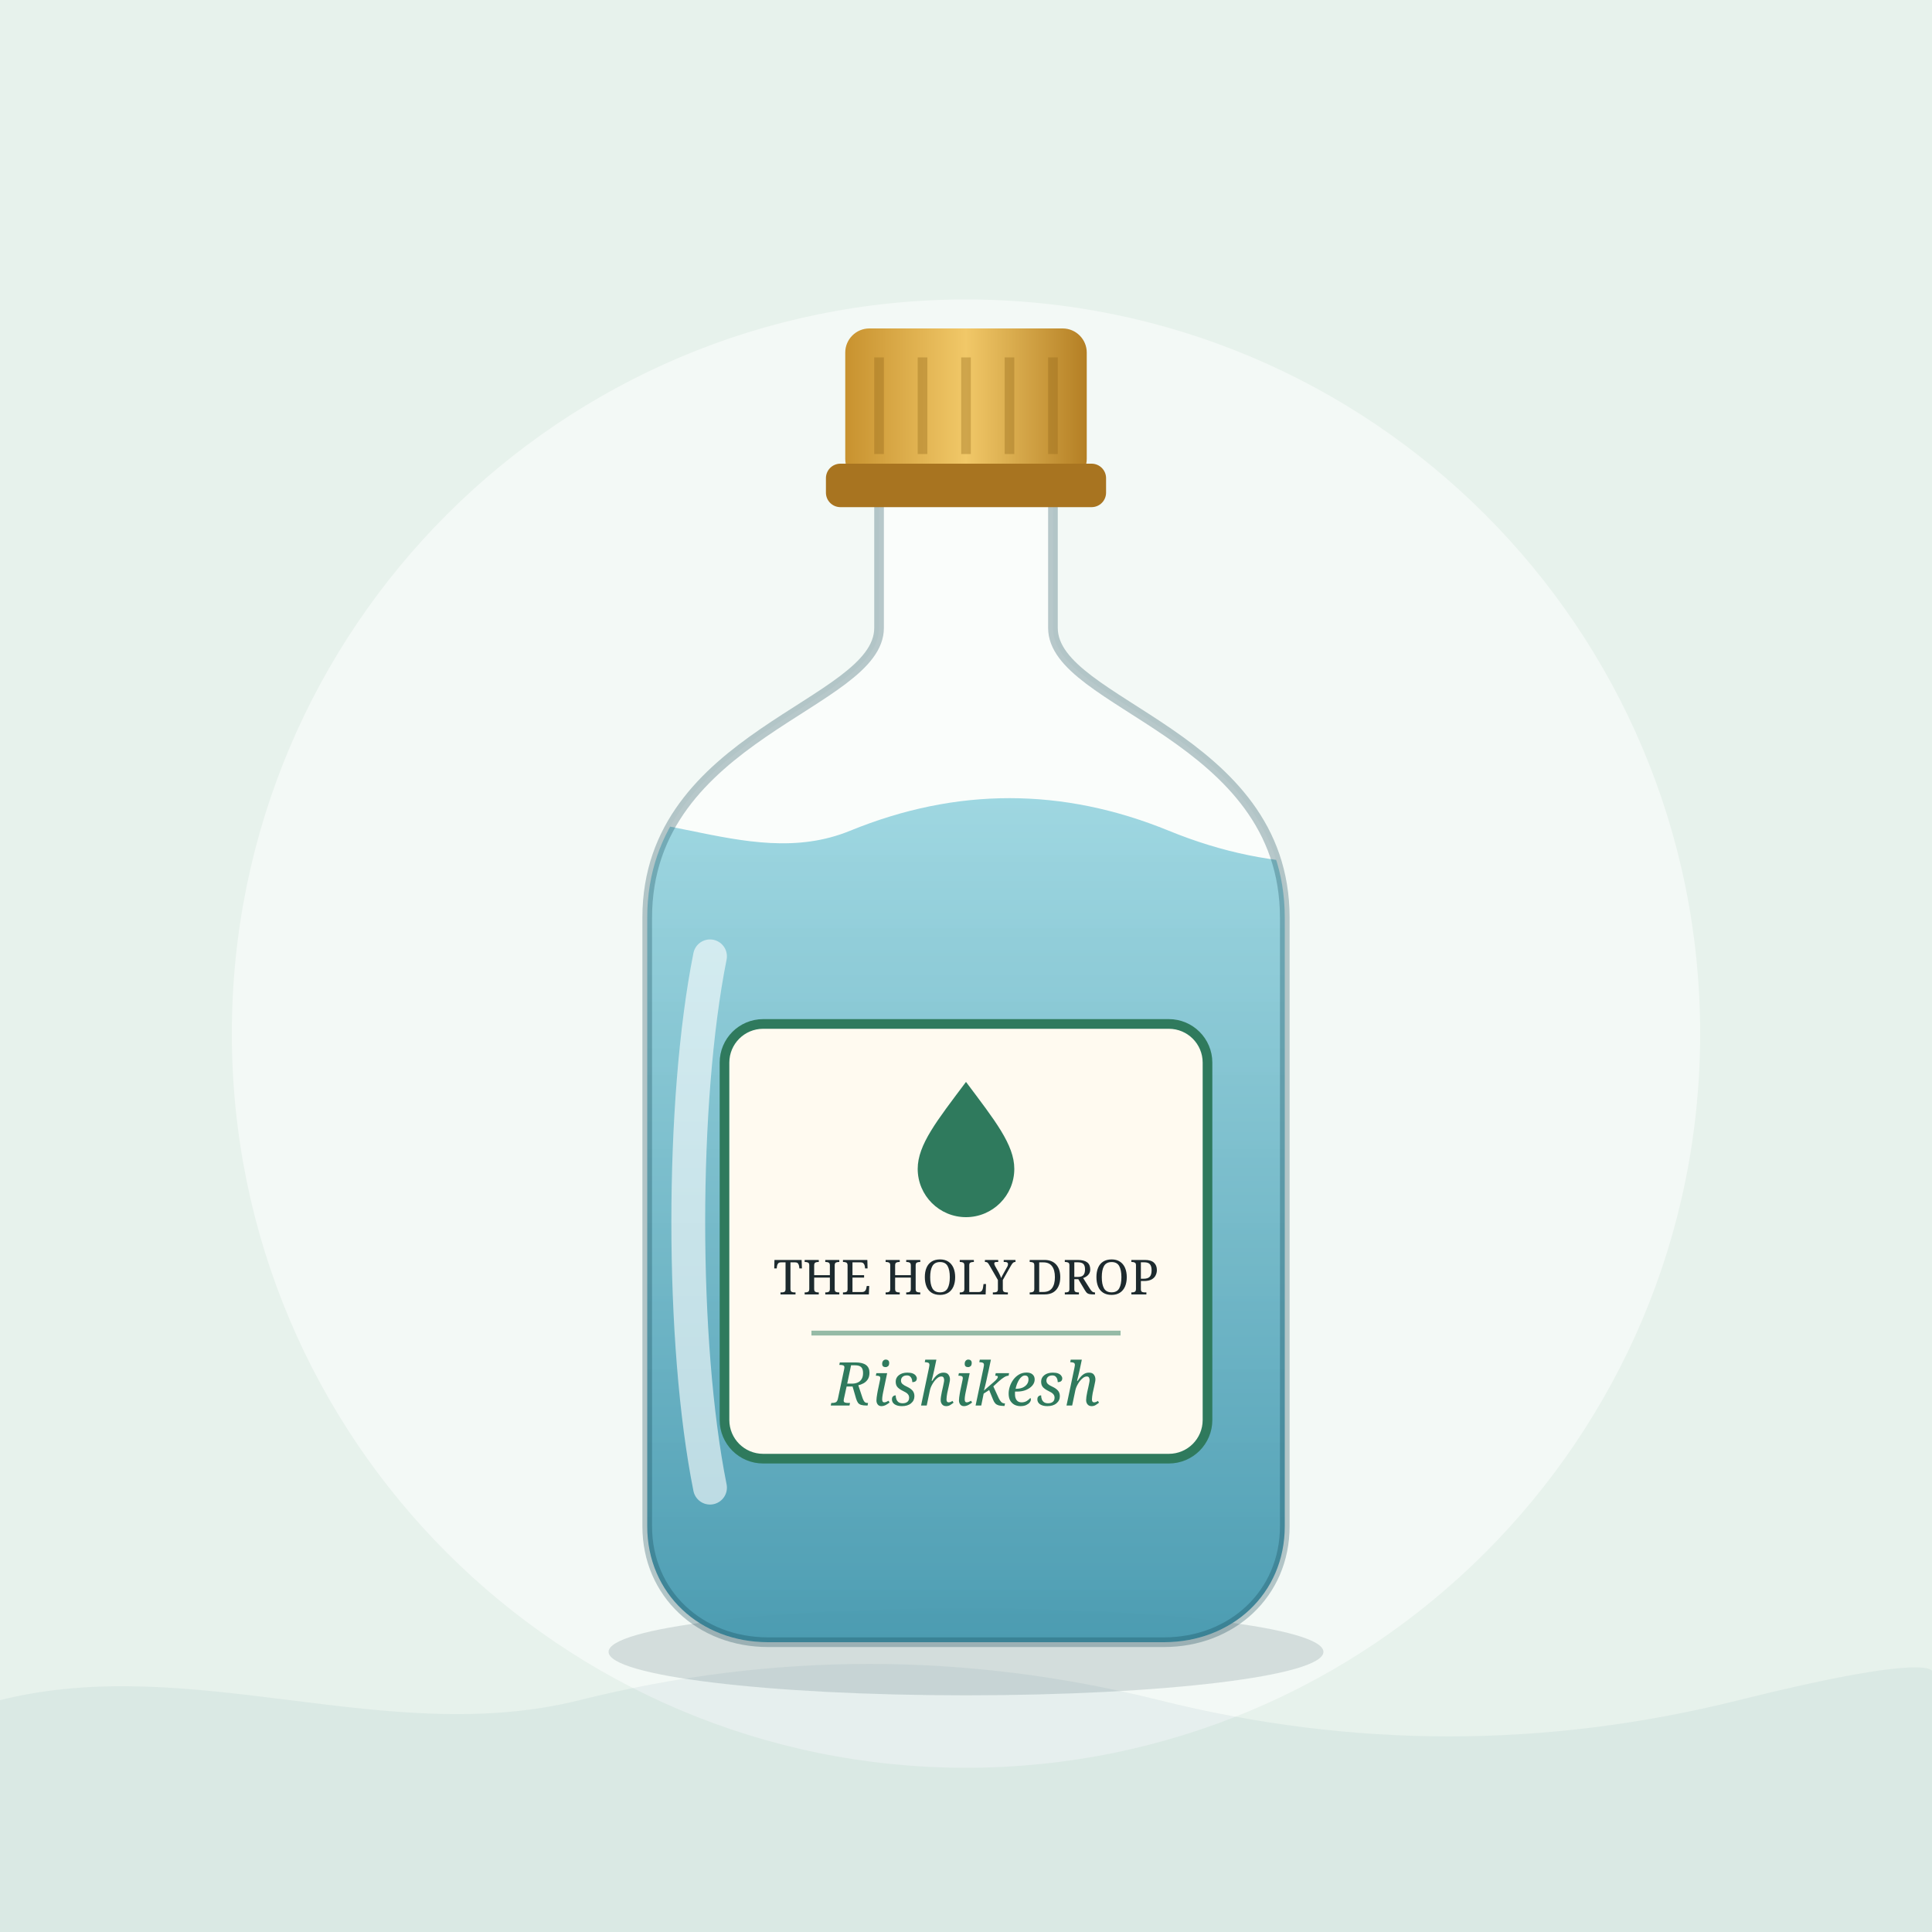
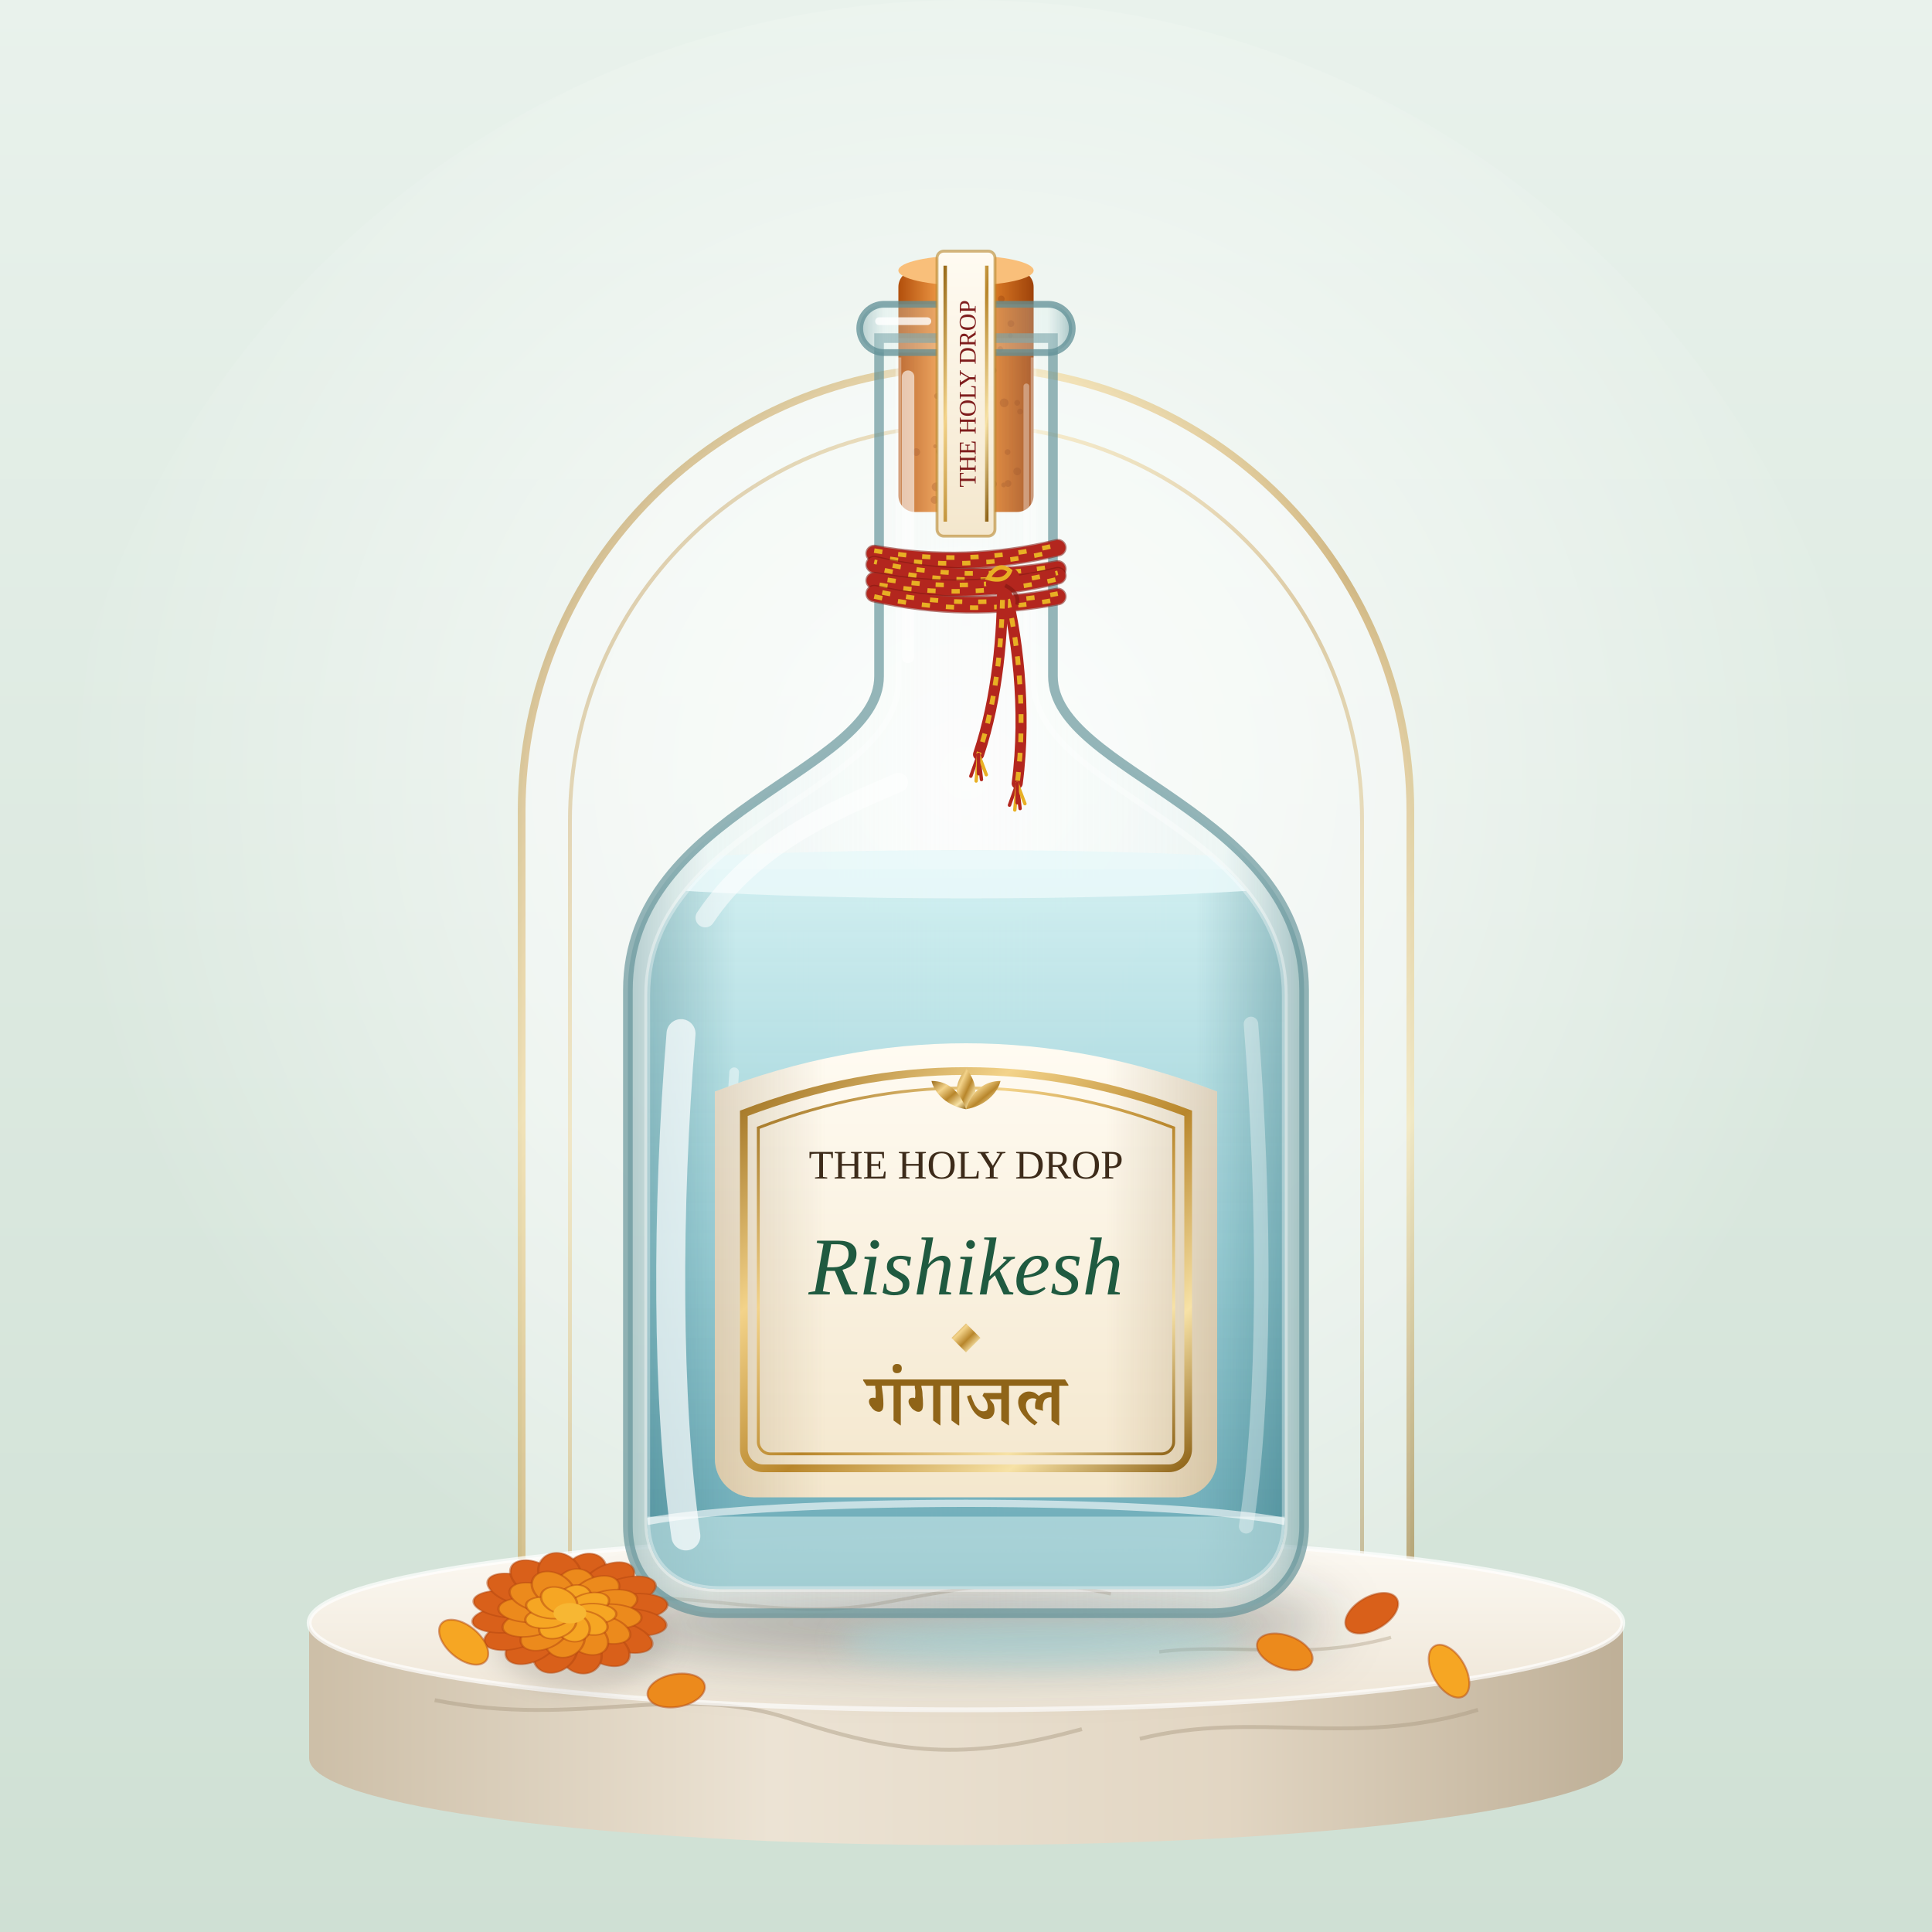
<svg xmlns="http://www.w3.org/2000/svg" viewBox="0 0 400 400" width="400" height="400" role="img" aria-label="Rishikesh Gangajal bottle">
  <defs>
+     <linearGradient id="gold" x1="0" y1="0" x2="1" y2="1">
+       <stop offset="0" stop-color="#9a6b1a" />
+       <stop offset=".3" stop-color="#f3d38a" />
+       <stop offset=".55" stop-color="#b8862b" />
+       <stop offset=".8" stop-color="#f7e2a6" />
+       <stop offset="1" stop-color="#8f6418" />
+     </linearGradient>
+     <linearGradient id="glass" x1="0" y1="0" x2="1" y2="0">
+       <stop offset="0" stop-color="#7fa9ad" stop-opacity=".55" />
+       <stop offset=".12" stop-color="#d9eeee" stop-opacity=".35" />
+       <stop offset=".5" stop-color="#ffffff" stop-opacity=".12" />
+       <stop offset=".88" stop-color="#d9eeee" stop-opacity=".3" />
+       <stop offset="1" stop-color="#6f9ea3" stop-opacity=".6" />
+     </linearGradient>
    <linearGradient id="water" x1="0" y1="0" x2="0" y2="1">
-       <stop offset="0" stop-color="#8fd0dd" stop-opacity=".85" />
-       <stop offset="1" stop-color="#2f8aa3" stop-opacity=".9" />
-     </linearGradient>
-     <linearGradient id="cap" x1="0" y1="0" x2="1" y2="0">
-       <stop offset="0" stop-color="#c8922f" />
-       <stop offset=".5" stop-color="#f1c868" />
-       <stop offset="1" stop-color="#b47f24" />
-     </linearGradient>
-     <linearGradient id="copper" x1="0" y1="0" x2="1" y2="0">
-       <stop offset="0" stop-color="#9a4f25" />
-       <stop offset=".45" stop-color="#e09a5f" />
-       <stop offset=".7" stop-color="#c8743c" />
-       <stop offset="1" stop-color="#8a4420" />
-     </linearGradient>
-     <linearGradient id="wood" x1="0" y1="0" x2="0" y2="1">
-       <stop offset="0" stop-color="#c48d55" />
-       <stop offset="1" stop-color="#9a6a3a" />
-     </linearGradient>
-     <linearGradient id="kraft" x1="0" y1="0" x2="0" y2="1">
-       <stop offset="0" stop-color="#d4a46c" />
-       <stop offset="1" stop-color="#b9864f" />
-     </linearGradient>
-     <clipPath id="bottle-clip">
-       <path d="M182 96h36v34c0 16 48 22 48 60v126c0 14-11 24-25 24h-82c-14 0-25-10-25-24V190c0-38 48-44 48-60z" />
+       <stop offset="0" stop-color="#cdeef0" stop-opacity=".9" />
+       <stop offset=".5" stop-color="#8fcad3" stop-opacity=".85" />
+       <stop offset="1" stop-color="#4f97a6" stop-opacity=".9" />
+     </linearGradient>
+     <linearGradient id="waterEdge" x1="0" y1="0" x2="1" y2="0">
+       <stop offset="0" stop-color="#1f5d68" stop-opacity=".45" />
+       <stop offset=".2" stop-color="#1f5d68" stop-opacity="0" />
+       <stop offset=".8" stop-color="#1f5d68" stop-opacity="0" />
+       <stop offset="1" stop-color="#1f5d68" stop-opacity=".5" />
+     </linearGradient>
+     <linearGradient id="paper" x1="0" y1="0" x2="0" y2="1">
+       <stop offset="0" stop-color="#fffbf2" />
+       <stop offset="1" stop-color="#f4e7cd" />
+     </linearGradient>
+     <linearGradient id="labelShade" x1="0" y1="0" x2="1" y2="0">
+       <stop offset="0" stop-color="#7a5a28" stop-opacity=".22" />
+       <stop offset=".22" stop-color="#7a5a28" stop-opacity="0" />
+       <stop offset=".78" stop-color="#7a5a28" stop-opacity="0" />
+       <stop offset="1" stop-color="#7a5a28" stop-opacity=".25" />
+     </linearGradient>
+     <linearGradient id="marbleTop" x1="0" y1="0" x2="0" y2="1">
+       <stop offset="0" stop-color="#fdfaf4" />
+       <stop offset="1" stop-color="#eee5d6" />
+     </linearGradient>
+     <linearGradient id="marbleSide" x1="0" y1="0" x2="1" y2="0">
+       <stop offset="0" stop-color="#cdbfa8" />
+       <stop offset=".35" stop-color="#ece3d4" />
+       <stop offset=".7" stop-color="#e2d6c3" />
+       <stop offset="1" stop-color="#bfb098" />
+     </linearGradient>
+     <linearGradient id="cork" x1="0" y1="0" x2="1" y2="0">
+       <stop offset="0" stop-color="#b24f0c" />
+       <stop offset=".35" stop-color="#f6a24c" />
+       <stop offset=".65" stop-color="#e5842a" />
+       <stop offset="1" stop-color="#9e420a" />
+     </linearGradient>
+     <radialGradient id="glow" cx=".5" cy=".42" r=".5">
+       <stop offset="0" stop-color="#ffffff" stop-opacity=".85" />
+       <stop offset="1" stop-color="#ffffff" stop-opacity="0" />
+     </radialGradient>
+     <filter id="blur3" x="-20%" y="-50%" width="140%" height="200%">
+       <feGaussianBlur stdDeviation="3" />
+     </filter>
+     <filter id="blur6" x="-30%" y="-80%" width="160%" height="260%">
+       <feGaussianBlur stdDeviation="6" />
+     </filter>
+     <clipPath id="bottleInner">
+       <path d="M186 72V141C186 164 134 171 134 206V315C134 324 140 329 149 329H251C260 329 266 324 266 315V206C266 171 214 164 214 141V72Z" />
    </clipPath>
  </defs>
-   <rect width="400" height="400" fill="#e7f2ec" />
-   <circle cx="200" cy="214" r="152" fill="#ffffff" opacity=".5" />
-   <path d="M0 352c40-10 80 10 120 0s80-10 120 0 80 10 120 0 40-6 40-6V400H0z" fill="#0f5161" opacity=".06" />
+   <linearGradient id="bg" x1="0" y1="0" x2="0" y2="1">
+     <stop offset="0" stop-color="#e9f2ec" />
+     <stop offset="1" stop-color="#cfe0d4" />
+   </linearGradient>
+   <rect width="400" height="400" fill="url(#bg)" />
+   <circle cx="200" cy="190" r="190" fill="url(#glow)" />
+   <path d="M108 336V168A92 92 0 0 1 292 168V336Z" fill="#ffffff" opacity=".32" />
+   <path d="M108 336V168A92 92 0 0 1 292 168V336" fill="none" stroke="url(#gold)" stroke-width="1.6" opacity=".55" />
+   <path d="M118 336V170A82 82 0 0 1 282 170V336" fill="none" stroke="url(#gold)" stroke-width=".8" opacity=".4" />
  <g>
-     <ellipse cx="200" cy="342" rx="74" ry="9" fill="#082e37" opacity=".14" />
-     <path d="M182 96h36v34c0 16 48 22 48 60v126c0 14-11 24-25 24h-82c-14 0-25-10-25-24V190c0-38 48-44 48-60z" fill="#ffffff" fill-opacity=".6" />
-     <g clip-path="url(#bottle-clip)">
-       <path d="M110 172c22-9 44 9 66 0s44-9 66 0 44 9 66 0V360H110z" fill="url(#water)" />
-     </g>
-     <path d="M182 96h36v34c0 16 48 22 48 60v126c0 14-11 24-25 24h-82c-14 0-25-10-25-24V190c0-38 48-44 48-60z" fill="none" stroke="#0b3f4c" stroke-opacity=".28" stroke-width="2" />
-     <rect x="175" y="68" width="50" height="32" rx="5" fill="url(#cap)" />
-     <rect x="171" y="96" width="58" height="9" rx="3" fill="#a87420" />
-     <path d="M182 74v20M191 74v20M200 74v20M209 74v20M218 74v20" stroke="#8f6418" stroke-opacity=".35" stroke-width="2" />
-     <path d="M147 198c-6 30-6 80 0 110" stroke="#ffffff" stroke-width="7" stroke-linecap="round" opacity=".6" fill="none" />
-     <rect x="150" y="212" width="100" height="90" rx="8" fill="#fffaf0" stroke="#2f7a5d" stroke-width="2" />
-     <path d="M200 224c-6 8-10 13-10 18a10 10 0 0 0 20 0c0-5-4-10-10-18z" fill="#2f7a5d" />
-     <text x="200" y="268" text-anchor="middle" font-family="Georgia, serif" font-size="10" textLength="80" lengthAdjust="spacingAndGlyphs" fill="#1d2a2e">THE HOLY DROP</text>
-     <line x1="168" y1="276" x2="232" y2="276" stroke="#2f7a5d" stroke-opacity=".5" />
-     <text x="200" y="291" text-anchor="middle" font-family="Georgia, serif" font-size="12.5" font-style="italic" fill="#2f7a5d">Rishikesh</text>
+     <path d="M64 336V364A136 18 0 0 0 336 364V336Z" fill="url(#marbleSide)" />
+     <path d="M90 352c30 6 50-4 74 4s38 8 60 2M236 360c24-6 44 2 70-6" stroke="#a89880" stroke-width=".8" fill="none" opacity=".45" />
+     <ellipse cx="200" cy="336" rx="136" ry="18" fill="url(#marbleTop)" />
+     <path d="M120 332c22-4 40 4 62 0s30-6 48-2M240 342c16-2 30 2 48-3" stroke="#bcae97" stroke-width=".7" fill="none" opacity=".5" />
+     <ellipse cx="200" cy="336" rx="136" ry="18" fill="none" stroke="#ffffff" stroke-opacity=".7" stroke-width="1" />
  </g>
+   <g>
+     <ellipse cx="200" cy="336" rx="76" ry="8" fill="#1d2a2e" opacity=".35" filter="url(#blur6)" />
+     <ellipse cx="216" cy="340" rx="42" ry="5" fill="#9fe3ea" opacity=".45" filter="url(#blur3)" />
+     <rect x="186" y="56" width="28" height="50" rx="3.4" fill="url(#cork)" />
+     <g fill="#8a3506" opacity=".3">
+       <circle cx="208.6" cy="93.6" r="0.6" />
+       <circle cx="194.0" cy="82.0" r="0.6" />
+       <circle cx="207.1" cy="72.3" r="0.6" />
+       <circle cx="202.1" cy="100.7" r="0.6" />
+       <circle cx="194.5" cy="93.5" r="0.7" />
+       <circle cx="193.8" cy="100.8" r="0.9" />
+       <circle cx="207.8" cy="100.4" r="0.5" />
+       <circle cx="205.7" cy="100.2" r="0.7" />
+       <circle cx="199.3" cy="62.7" r="0.6" />
+       <circle cx="202.8" cy="100.9" r="0.9" />
+       <circle cx="199.4" cy="98.7" r="0.5" />
+       <circle cx="207.6" cy="83.8" r="0.4" />
+       <circle cx="205.5" cy="76.7" r="0.8" />
+       <circle cx="204.2" cy="58.1" r="0.6" />
+       <circle cx="209.2" cy="69.5" r="0.5" />
+       <circle cx="209.3" cy="67.0" r="0.7" />
+       <circle cx="193.5" cy="103.5" r="0.8" />
+       <circle cx="198.7" cy="61.8" r="0.5" />
+       <circle cx="200.2" cy="101.8" r="0.4" />
+       <circle cx="201.3" cy="91.2" r="0.7" />
+       <circle cx="207.9" cy="83.4" r="0.9" />
+       <circle cx="202.6" cy="85.6" r="0.6" />
+       <circle cx="202.4" cy="76.1" r="0.7" />
+       <circle cx="194.8" cy="66.9" r="0.5" />
+       <circle cx="202.8" cy="88.9" r="0.6" />
+       <circle cx="189.7" cy="93.6" r="0.8" />
+       <circle cx="210.6" cy="97.6" r="0.8" />
+       <circle cx="210.6" cy="83.4" r="0.6" />
+       <circle cx="205.1" cy="71.0" r="0.8" />
+       <circle cx="208.7" cy="100.1" r="0.7" />
+       <circle cx="211.2" cy="85.2" r="0.6" />
+       <circle cx="204.0" cy="104.8" r="0.9" />
+       <circle cx="207.3" cy="61.9" r="0.7" />
+       <circle cx="199.7" cy="87.6" r="0.8" />
+       <circle cx="193.6" cy="92.4" r="0.4" />
+     </g>
+     <ellipse cx="200.0" cy="56" rx="14.0" ry="3.1" fill="#f9bf7a" />
+     <path d="M182 70V140C182 160 130 168 130 205V316C130 327 138 334 149 334H251C262 334 270 327 270 316V205C270 168 218 160 218 140V70Z" fill="url(#glass)" />
+     <g clip-path="url(#bottleInner)">
+       <rect x="120" y="180" width="160" height="160" fill="url(#water)" />
+       <rect x="120" y="180" width="160" height="160" fill="url(#waterEdge)" />
+       <ellipse cx="200" cy="181" rx="80" ry="5" fill="#e9f8f9" opacity=".9" />
+       <rect x="120" y="314" width="160" height="20" fill="#d4eeee" opacity=".55" />
+       <path d="M134 315C160 310 240 310 266 315" stroke="#ffffff" stroke-width="1.5" fill="none" opacity=".6" />
+     </g>
+     <path d="M182 70V140C182 160 130 168 130 205V316C130 327 138 334 149 334H251C262 334 270 327 270 316V205C270 168 218 160 218 140V70Z" fill="none" stroke="#5f8f95" stroke-opacity=".65" stroke-width="2" />
+     <path d="M186 74V141C186 164 134 171 134 206V315C134 324 140 329 149 329H251C260 329 266 324 266 315V206C266 171 214 164 214 141V74" fill="none" stroke="#ffffff" stroke-opacity=".35" stroke-width="1.2" />
+     <path d="M141 214C138 250 138 290 142 318" stroke="#ffffff" stroke-width="6" stroke-linecap="round" opacity=".7" fill="none" />
+     <path d="M152 222C150 250 150 280 152 300" stroke="#ffffff" stroke-width="2" stroke-linecap="round" opacity=".45" fill="none" />
+     <path d="M259 212C262 250 262 290 258 316" stroke="#ffffff" stroke-width="3" stroke-linecap="round" opacity=".35" fill="none" />
+     <path d="M146 190C156 175 172 168 186 162" stroke="#ffffff" stroke-width="4" stroke-linecap="round" opacity=".55" fill="none" />
+     <path d="M188 78V136" stroke="#ffffff" stroke-width="2.6" stroke-linecap="round" opacity=".6" />
+     <path d="M212.5 80V132" stroke="#ffffff" stroke-width="1.2" stroke-linecap="round" opacity=".35" />
+     <rect x="178" y="63" width="44" height="10" rx="5" fill="url(#glass)" stroke="#5f8f95" stroke-opacity=".75" stroke-width="1.4" />
+     <path d="M182 66.5H192" stroke="#ffffff" stroke-width="1.6" stroke-linecap="round" opacity=".8" />
+     <rect x="194.0" y="52" width="12" height="59" rx="1.4" fill="url(#paper)" stroke="#b8862b" stroke-opacity=".6" stroke-width="0.60" />
+     <path d="M195.7 55.0V108.0M204.3 55.0V108.0" stroke="url(#gold)" stroke-width="0.72" />
+     <text transform="translate(202.0 81.5) rotate(-90)" text-anchor="middle" font-family="Georgia, 'Times New Roman', serif" font-size="5.0" textLength="46" lengthAdjust="spacing" fill="#7f1d1d">THE HOLY DROP</text>
+     <path d="M181 114.6Q200.0 118.0 219 113.4" stroke="#7d150f" stroke-width="3.65" fill="none" stroke-linecap="round" opacity=".55" />
+     <path d="M181 114.6Q200.0 118.0 219 113.4" stroke="#b3261e" stroke-width="3.15" fill="none" stroke-linecap="round" />
+     <path d="M181 114.0Q200.0 117.4 219 112.8" stroke="#e8b024" stroke-width="0.95" fill="none" stroke-dasharray="1.7 3.3" stroke-dashoffset="0.0" />
+     <path d="M181 115.2Q200.0 118.6 219 114.0" stroke="#e8b024" stroke-width="0.95" fill="none" stroke-dasharray="1.7 3.3" stroke-dashoffset="1.7" />
+     <path d="M181 116.9Q200.0 121.3 219 117.8" stroke="#7d150f" stroke-width="3.65" fill="none" stroke-linecap="round" opacity=".55" />
+     <path d="M181 116.9Q200.0 121.3 219 117.8" stroke="#b3261e" stroke-width="3.15" fill="none" stroke-linecap="round" />
+     <path d="M181 116.3Q200.0 120.7 219 117.1" stroke="#e8b024" stroke-width="0.95" fill="none" stroke-dasharray="1.7 3.3" stroke-dashoffset="1.1" />
+     <path d="M181 117.6Q200.0 122.0 219 118.4" stroke="#e8b024" stroke-width="0.95" fill="none" stroke-dasharray="1.7 3.3" stroke-dashoffset="2.8" />
+     <path d="M181 120.2Q200.0 123.8 219 119.2" stroke="#7d150f" stroke-width="3.65" fill="none" stroke-linecap="round" opacity=".55" />
+     <path d="M181 120.2Q200.0 123.8 219 119.2" stroke="#b3261e" stroke-width="3.15" fill="none" stroke-linecap="round" />
+     <path d="M181 119.6Q200.0 123.1 219 118.6" stroke="#e8b024" stroke-width="0.95" fill="none" stroke-dasharray="1.7 3.3" stroke-dashoffset="2.2" />
+     <path d="M181 120.9Q200.0 124.4 219 119.9" stroke="#e8b024" stroke-width="0.95" fill="none" stroke-dasharray="1.7 3.3" stroke-dashoffset="3.9" />
+     <path d="M181 122.9Q200.0 127.2 219 123.5" stroke="#7d150f" stroke-width="3.65" fill="none" stroke-linecap="round" opacity=".55" />
+     <path d="M181 122.9Q200.0 127.2 219 123.5" stroke="#b3261e" stroke-width="3.15" fill="none" stroke-linecap="round" />
+     <path d="M181 122.3Q200.0 126.6 219 122.9" stroke="#e8b024" stroke-width="0.95" fill="none" stroke-dasharray="1.7 3.3" stroke-dashoffset="3.3" />
+     <path d="M181 123.5Q200.0 127.8 219 124.1" stroke="#e8b024" stroke-width="0.95" fill="none" stroke-dasharray="1.7 3.3" stroke-dashoffset="5.0" />
+     <path d="M207.6 120.2c3 10 5 27 3 42" stroke="#b3261e" stroke-width="2.3" fill="none" stroke-linecap="round" />
+     <path d="M207.6 120.2c3 10 5 27 3 42" stroke="#e8b024" stroke-width="1" fill="none" stroke-dasharray="1.8 2.2" />
+     <path d="M210.6 162.2l-1.6 4.5" stroke="#b3261e" stroke-width=".7" stroke-linecap="round" />
+     <path d="M210.6 162.2l-0.5 5.5" stroke="#e8b024" stroke-width=".7" stroke-linecap="round" />
+     <path d="M210.6 162.2l0.6 5.2" stroke="#b3261e" stroke-width=".7" stroke-linecap="round" />
+     <path d="M210.6 162.2l1.6 4.2" stroke="#e8b024" stroke-width=".7" stroke-linecap="round" />
+     <path d="M210.6 162.2l0 4" stroke="#b3261e" stroke-width=".7" stroke-linecap="round" />
+     <path d="M207.6 120.2c0 11 -1 24 -5 36" stroke="#b3261e" stroke-width="2.3" fill="none" stroke-linecap="round" />
+     <path d="M207.6 120.2c0 11 -1 24 -5 36" stroke="#e8b024" stroke-width="1" fill="none" stroke-dasharray="1.8 2.2" />
+     <path d="M202.6 156.2l-1.6 4.5" stroke="#b3261e" stroke-width=".7" stroke-linecap="round" />
+     <path d="M202.6 156.2l-0.5 5.5" stroke="#e8b024" stroke-width=".7" stroke-linecap="round" />
+     <path d="M202.6 156.2l0.6 5.2" stroke="#b3261e" stroke-width=".7" stroke-linecap="round" />
+     <path d="M202.6 156.2l1.6 4.2" stroke="#e8b024" stroke-width=".7" stroke-linecap="round" />
+     <path d="M202.6 156.2l0 4" stroke="#b3261e" stroke-width=".7" stroke-linecap="round" />
+     <ellipse cx="207.6" cy="120.2" rx="3.6" ry="2.7" fill="#b3261e" transform="rotate(-25 207.6 120.2)" />
+     <path d="M204.6 119.7q2-3.5 4.5-1.5q-1 2.5-4.5 1.5z" fill="none" stroke="#e8b024" stroke-width=".9" />
+     <path d="M208.1 121.2q3 1.5 2.5 4" fill="none" stroke="#7d150f" stroke-width=".8" opacity=".6" />
+     <path d="M148 226Q200 206 252 226V302A8 8 0 0 1 244 310H156A8 8 0 0 1 148 302Z" fill="url(#paper)" />
+     <path d="M148 226Q200 206 252 226V302A8 8 0 0 1 244 310H156A8 8 0 0 1 148 302Z" fill="url(#labelShade)" />
+     <path d="M154 230.5Q200 213 246 230.5V300A4 4 0 0 1 242 304H158A4 4 0 0 1 154 300Z" fill="none" stroke="url(#gold)" stroke-width="1.6" />
+     <path d="M157 233.5Q200 217 243 233.5V298.5A2.5 2.5 0 0 1 240.5 301H159.5A2.5 2.5 0 0 1 157 298.5Z" fill="none" stroke="url(#gold)" stroke-width=".6" />
+     <g transform="translate(200 229) scale(0.65)" fill="url(#gold)">
+       <path d="M0-12c-4 5-4 10 0 13c4-3 4-8 0-13z" />
+       <path d="M0 1c-6-1-10-5-11-9c5 0 9 3 11 9z" />
+       <path d="M0 1c6-1 10-5 11-9c-5 0-9 3-11 9z" />
+       <path d="M-14 2h28" stroke="url(#gold)" stroke-width="1" fill="none" />
+     </g>
+     <text x="200" y="244" text-anchor="middle" font-family="Georgia, 'Times New Roman', serif" font-size="8.4" textLength="84" lengthAdjust="spacing" fill="#3d2b1a">THE HOLY DROP</text>
+     <path d="M180 249H220" stroke="url(#gold)" stroke-width=".6" />
+     <text x="200" y="268" text-anchor="middle" font-family="Georgia, 'Times New Roman', serif" font-size="17" font-style="italic" fill="#1f5a40">Rishikesh</text>
+     <path d="M164 277H193M207 277H236" stroke="url(#gold)" stroke-width=".9" />
+     <path d="M200 274l3 3-3 3-3-3z" fill="url(#gold)" />
+     <path d="M182.0 292.3Q181.6 292.3 181.2 292.1Q180.9 291.9 180.6 291.6Q180.3 291.2 180.1 290.9Q179.9 290.5 179.9 290.2Q179.9 289.8 180.1 289.6Q180.3 289.4 180.7 289.4Q180.9 289.4 181.0 289.4Q181.1 289.4 181.2 289.5Q181.3 289.3 181.3 289.1Q181.3 288.8 181.3 288.6Q181.3 288.3 181.3 288.0Q181.3 287.7 181.2 287.3Q181.2 287.0 181.2 286.6L182.5 286.3Q182.5 286.6 182.6 287.3Q182.7 288.0 182.8 288.9Q182.9 289.8 182.9 290.7Q182.9 291.5 182.7 291.9Q182.4 292.3 182.0 292.3ZM186.4 295.1 185.0 294.1V286.4H186.5V295.1ZM179.4 286.9 178.7 285.8V285.6H187.7L188.5 286.7V286.9ZM185.7 284.3Q184.8 284.3 184.8 283.3Q184.8 282.8 185.1 282.6Q185.3 282.4 185.7 282.4Q186.2 282.4 186.4 282.6Q186.7 282.8 186.7 283.3Q186.7 284.3 185.7 284.3ZM190.2 292.3Q189.8 292.3 189.5 292.1Q189.1 291.9 188.8 291.6Q188.5 291.2 188.3 290.9Q188.1 290.5 188.1 290.2Q188.1 289.8 188.3 289.6Q188.5 289.4 188.9 289.4Q189.1 289.4 189.2 289.4Q189.3 289.4 189.4 289.5Q189.5 289.3 189.5 289.1Q189.5 288.8 189.5 288.6Q189.5 288.3 189.5 288.0Q189.5 287.7 189.4 287.3Q189.4 287.0 189.4 286.6L190.7 286.3Q190.7 286.6 190.8 287.3Q191.0 288.0 191.0 288.9Q191.1 289.8 191.1 290.7Q191.1 291.5 190.9 291.9Q190.6 292.3 190.2 292.3ZM194.6 295.1 193.2 294.1V286.4H194.7V295.1ZM187.6 286.9 186.9 285.8V285.6H195.9L196.7 286.7V286.9ZM198.4 295.1 197.0 294.1V286.4H198.6V295.1ZM195.8 286.9 195.1 285.8V285.6H199.8L200.5 286.7V286.9ZM204.1 293.8Q203.5 293.8 202.9 293.4Q202.3 293.1 201.8 292.5Q201.3 291.9 200.9 291.0Q200.5 290.2 200.2 289.1L201.0 288.8Q201.4 290.0 201.8 290.8Q202.2 291.5 202.7 291.9Q203.1 292.2 203.6 292.2Q204.0 292.2 204.3 292.0Q204.5 291.7 204.5 291.3Q204.5 290.6 204.2 290.0Q203.9 289.4 203.4 289.0L203.7 288.4H207.9V289.7H205.9Q205.6 289.7 205.4 289.7Q205.1 289.7 204.9 289.7Q205.4 290.2 205.7 290.7Q205.9 291.3 205.9 291.9Q205.9 292.8 205.4 293.3Q205.0 293.8 204.1 293.8ZM208.8 295.1 207.3 294.1V286.4H208.9V295.1ZM199.7 286.9 199.0 285.8V285.6H210.1L210.9 286.7V286.9ZM214.2 295.1Q213.6 294.7 213.0 294.2Q212.4 293.6 211.9 293.0Q211.4 292.4 211.1 291.7Q210.8 291.0 210.8 290.3Q210.8 289.6 211.1 289.1Q211.4 288.7 211.9 288.4Q212.4 288.1 213.0 288.1Q213.7 288.1 214.3 288.4Q214.9 288.8 215.4 289.3L215.0 290.0Q214.7 289.7 214.4 289.6Q214.2 289.5 213.8 289.5Q213.2 289.5 212.8 289.9Q212.4 290.3 212.4 291.0Q212.4 292.0 213.1 292.9Q213.7 293.7 214.8 294.5ZM216.0 292.1 214.4 291.7Q214.3 291.5 214.3 291.3Q214.3 291.2 214.3 291.0Q214.3 290.1 214.7 289.5Q215.1 288.9 215.7 288.6Q216.3 288.2 217.1 288.2Q217.4 288.2 217.6 288.3Q217.9 288.3 218.0 288.4V289.3Q217.9 289.3 217.8 289.3Q217.7 289.3 217.6 289.3Q216.8 289.3 216.3 289.8Q215.9 290.4 215.9 291.3Q215.9 291.5 215.9 291.7Q215.9 291.9 216.0 292.1ZM219.1 295.1 217.7 294.1V286.4H219.3V295.1ZM210.0 286.9 209.3 285.8V285.6H220.5L221.2 286.7V286.9Z" fill="#8f6418" />
+   </g>
+   <g transform="translate(118 334) scale(1 0.62)">
+     <circle r="17.9" fill="#000" opacity=".12" transform="translate(2 8.5)" filter="url(#blur3)" />
+     <g stroke="#b5470f" stroke-width=".5" stroke-opacity=".5">
+       <g fill="#d9601a">
+         <ellipse cy="-13.3" rx="4.4" ry="7.1" transform="rotate(13)" />
+         <ellipse cy="-13.3" rx="4.4" ry="7.1" transform="rotate(36)" />
+         <ellipse cy="-13.3" rx="4.4" ry="7.1" transform="rotate(58)" />
+         <ellipse cy="-13.3" rx="4.4" ry="7.1" transform="rotate(81)" />
+         <ellipse cy="-13.3" rx="4.4" ry="7.1" transform="rotate(103)" />
+         <ellipse cy="-13.3" rx="4.4" ry="7.1" transform="rotate(126)" />
+         <ellipse cy="-13.3" rx="4.4" ry="7.1" transform="rotate(148)" />
+         <ellipse cy="-13.3" rx="4.4" ry="7.1" transform="rotate(171)" />
+         <ellipse cy="-13.3" rx="4.4" ry="7.1" transform="rotate(193)" />
+         <ellipse cy="-13.3" rx="4.4" ry="7.1" transform="rotate(216)" />
+         <ellipse cy="-13.3" rx="4.4" ry="7.1" transform="rotate(238)" />
+         <ellipse cy="-13.3" rx="4.4" ry="7.1" transform="rotate(261)" />
+         <ellipse cy="-13.3" rx="4.4" ry="7.1" transform="rotate(283)" />
+         <ellipse cy="-13.3" rx="4.4" ry="7.1" transform="rotate(306)" />
+         <ellipse cy="-13.3" rx="4.4" ry="7.1" transform="rotate(328)" />
+         <ellipse cy="-13.3" rx="4.4" ry="7.1" transform="rotate(351)" />
+       </g>
+       <g fill="#ec8a1c">
+         <ellipse cy="-8.8" rx="4.1" ry="6.1" transform="rotate(7)" />
+         <ellipse cy="-8.8" rx="4.1" ry="6.1" transform="rotate(37)" />
+         <ellipse cy="-8.8" rx="4.1" ry="6.1" transform="rotate(67)" />
+         <ellipse cy="-8.8" rx="4.1" ry="6.1" transform="rotate(97)" />
+         <ellipse cy="-8.8" rx="4.1" ry="6.1" transform="rotate(127)" />
+         <ellipse cy="-8.8" rx="4.1" ry="6.1" transform="rotate(157)" />
+         <ellipse cy="-8.8" rx="4.1" ry="6.1" transform="rotate(187)" />
+         <ellipse cy="-8.8" rx="4.1" ry="6.1" transform="rotate(217)" />
+         <ellipse cy="-8.8" rx="4.1" ry="6.1" transform="rotate(247)" />
+         <ellipse cy="-8.8" rx="4.1" ry="6.1" transform="rotate(277)" />
+         <ellipse cy="-8.8" rx="4.1" ry="6.1" transform="rotate(307)" />
+         <ellipse cy="-8.8" rx="4.1" ry="6.1" transform="rotate(337)" />
+       </g>
+       <g fill="#f6a623">
+         <ellipse cy="-4.8" rx="3.4" ry="4.8" transform="rotate(12)" />
+         <ellipse cy="-4.8" rx="3.4" ry="4.8" transform="rotate(52)" />
+         <ellipse cy="-4.8" rx="3.4" ry="4.8" transform="rotate(92)" />
+         <ellipse cy="-4.8" rx="3.4" ry="4.8" transform="rotate(132)" />
+         <ellipse cy="-4.8" rx="3.4" ry="4.8" transform="rotate(172)" />
+         <ellipse cy="-4.8" rx="3.4" ry="4.8" transform="rotate(212)" />
+         <ellipse cy="-4.8" rx="3.4" ry="4.8" transform="rotate(252)" />
+         <ellipse cy="-4.8" rx="3.4" ry="4.8" transform="rotate(292)" />
+         <ellipse cy="-4.8" rx="3.4" ry="4.8" transform="rotate(332)" />
+       </g>
+     </g>
+     <circle r="3.4" fill="#f7b733" />
+   </g>
+   <ellipse cx="266" cy="342" rx="6" ry="3.4" fill="#ec8a1c" stroke="#b5470f" stroke-width=".4" stroke-opacity=".5" transform="rotate(20 266 342)" />
+   <ellipse cx="284" cy="334" rx="6" ry="3.4" fill="#d9601a" stroke="#b5470f" stroke-width=".4" stroke-opacity=".5" transform="rotate(-30 284 334)" />
+   <ellipse cx="300" cy="346" rx="6" ry="3.4" fill="#f6a623" stroke="#b5470f" stroke-width=".4" stroke-opacity=".5" transform="rotate(60 300 346)" />
+   <ellipse cx="140" cy="350" rx="6" ry="3.4" fill="#ec8a1c" stroke="#b5470f" stroke-width=".4" stroke-opacity=".5" transform="rotate(-10 140 350)" />
+   <ellipse cx="96" cy="340" rx="6" ry="3.4" fill="#f6a623" stroke="#b5470f" stroke-width=".4" stroke-opacity=".5" transform="rotate(40 96 340)" />
</svg>
